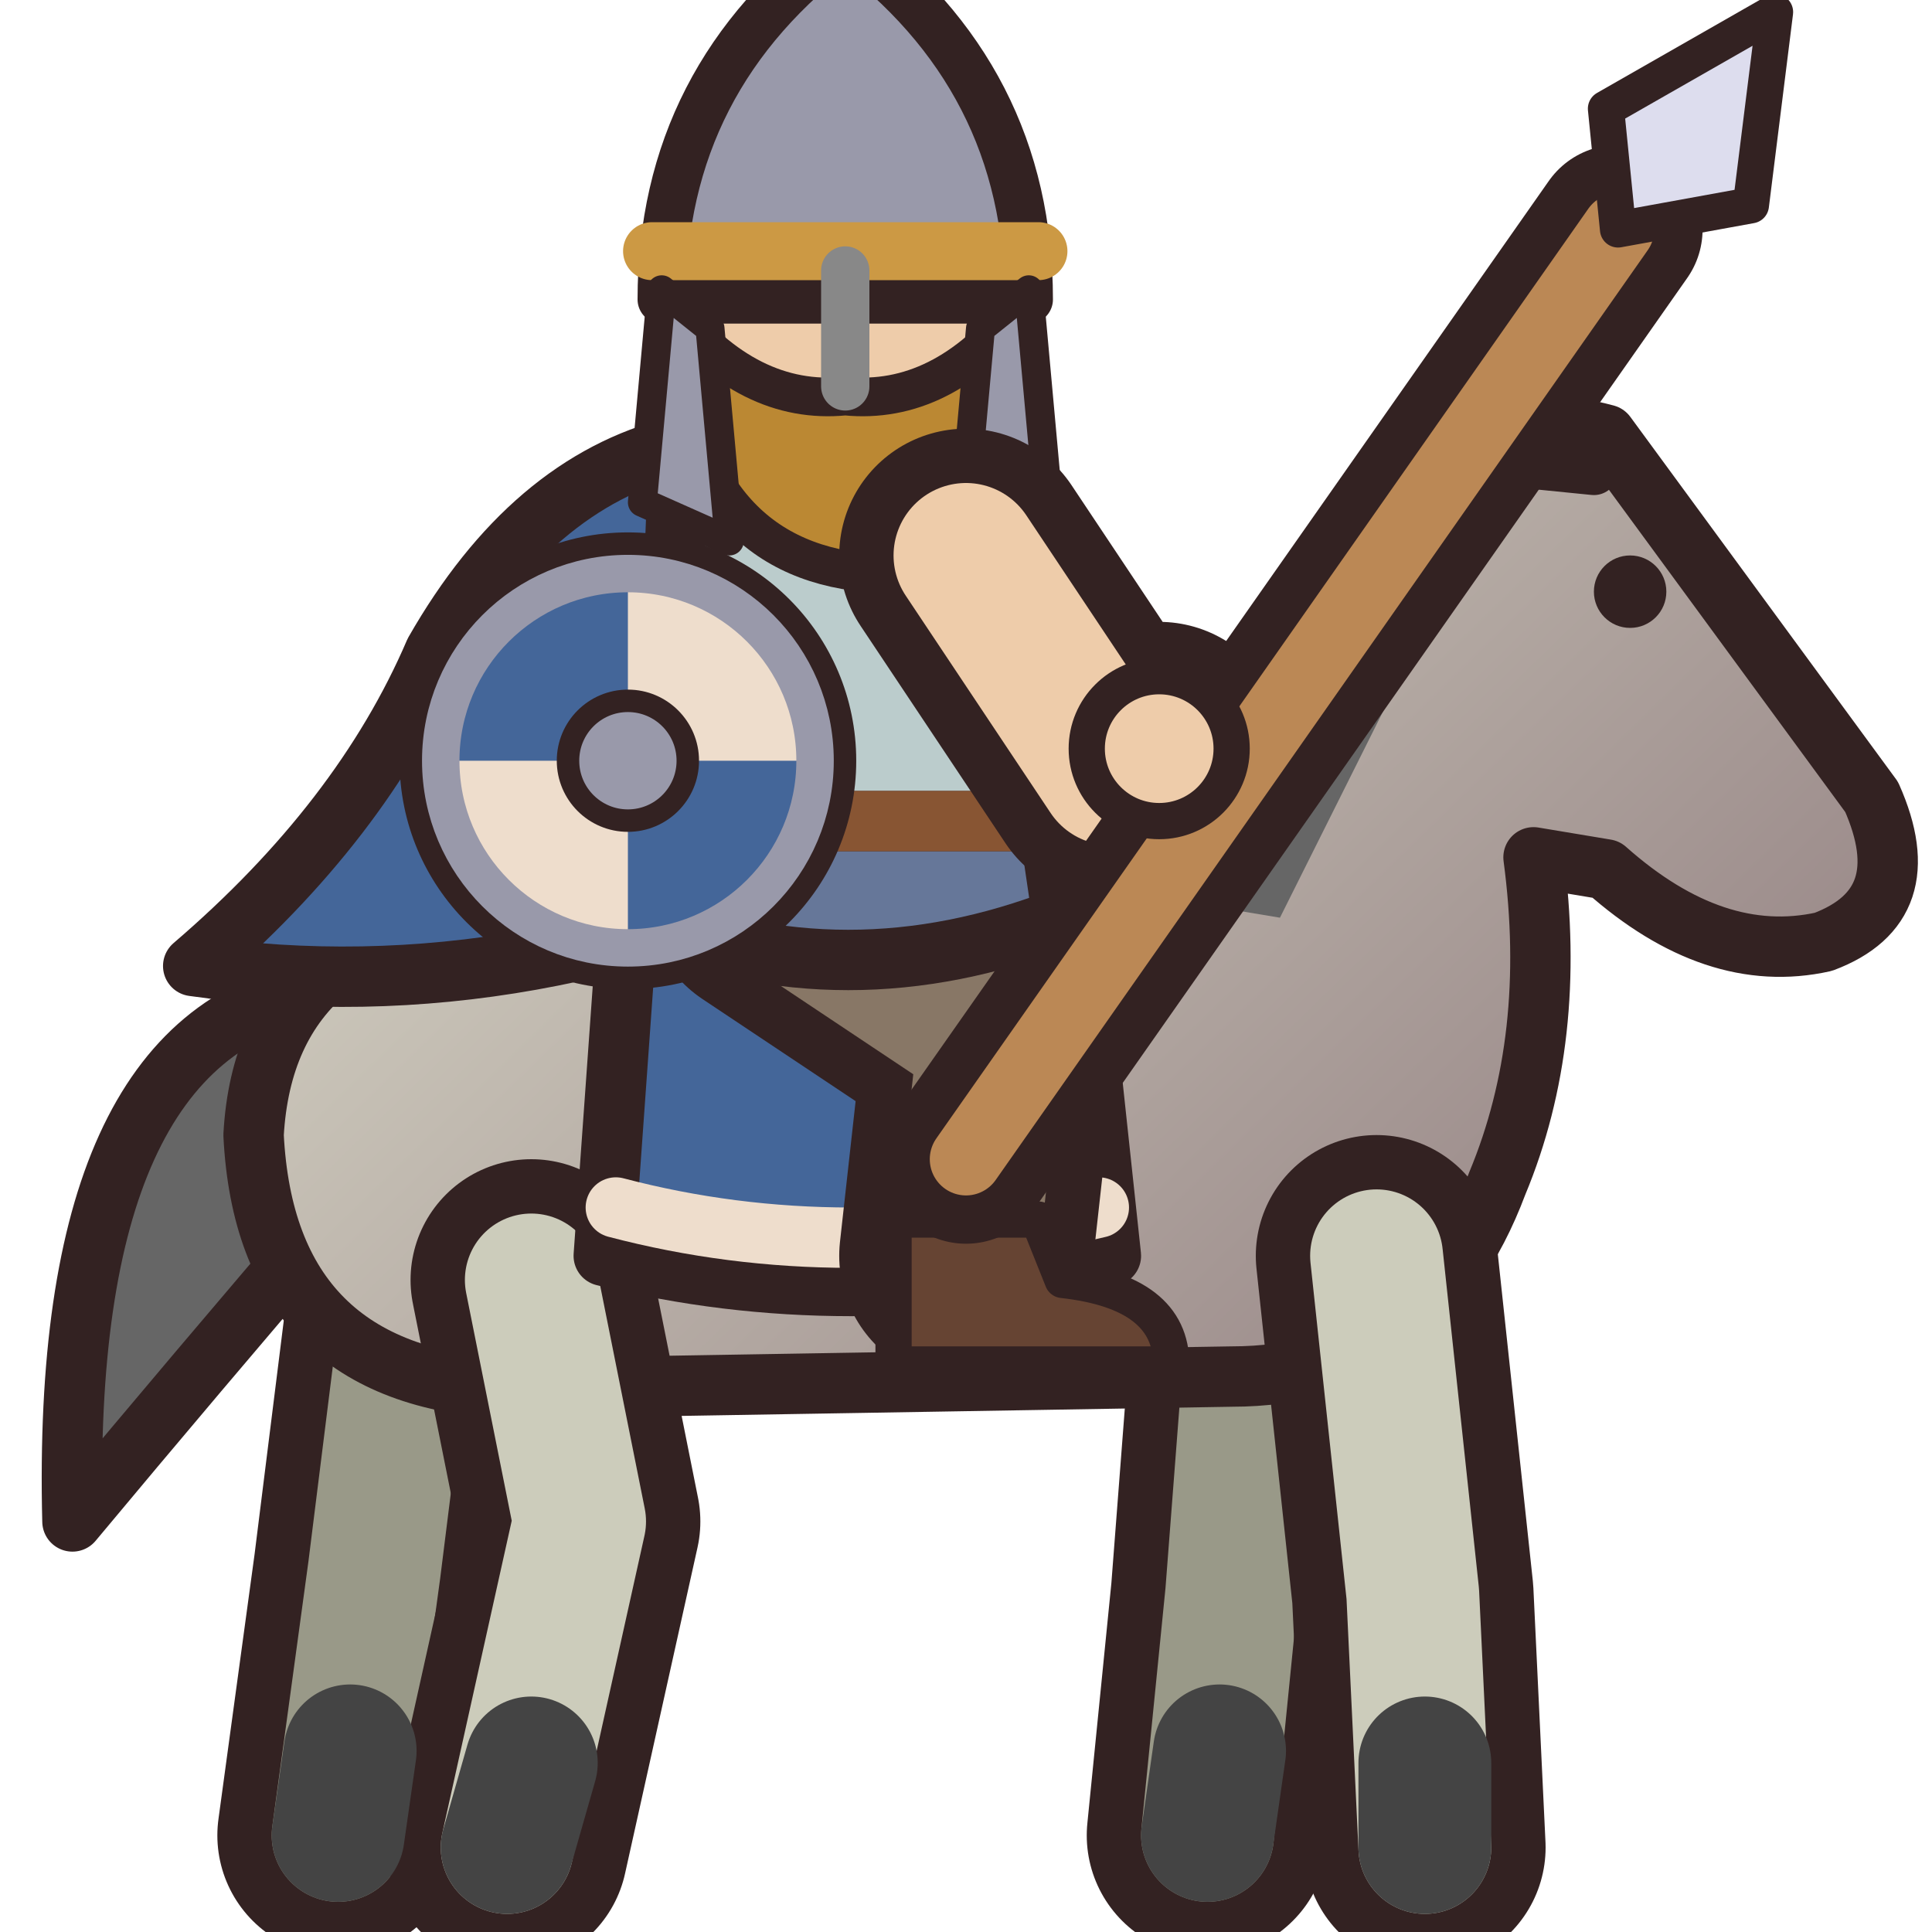
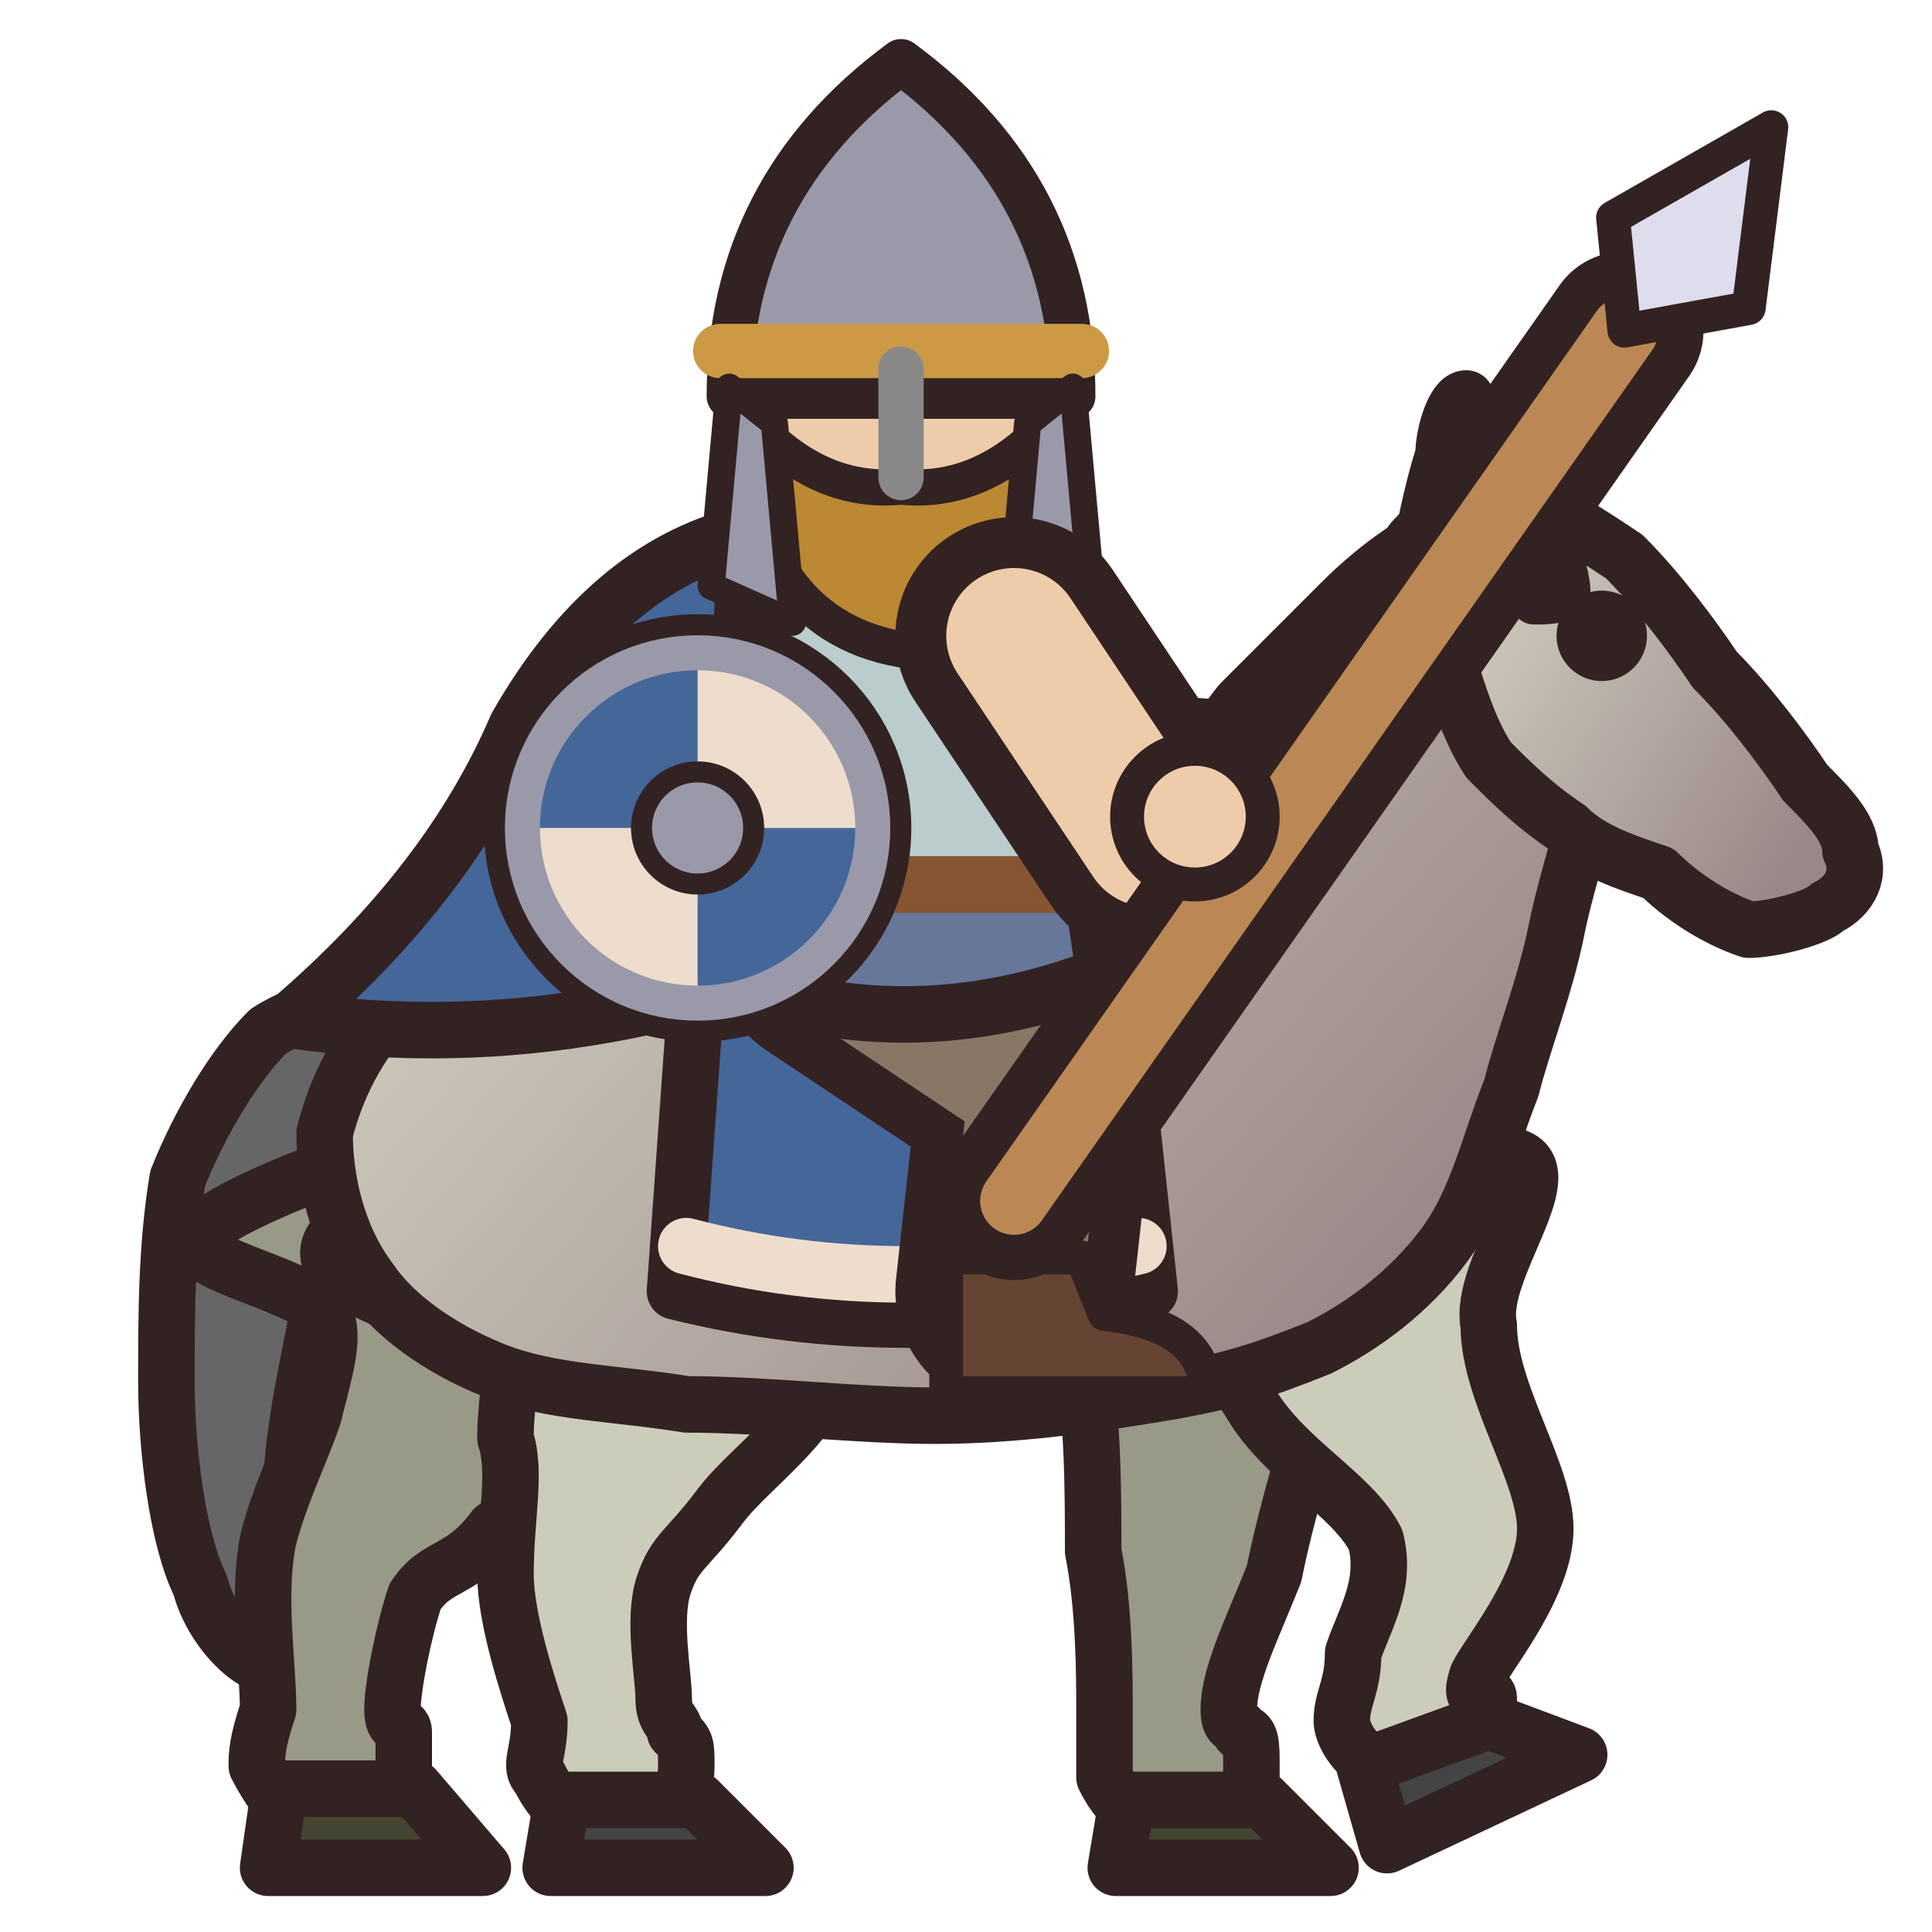
<svg xmlns="http://www.w3.org/2000/svg" viewBox="0 0 16 16">
  <defs>
    <linearGradient id="g0" y2=".6">
      <stop stop-color="#ddc" />
      <stop offset="1" stop-color="#988" />
    </linearGradient>
-     <path id="p0" d="M10.4,10.6l-.2,2.6-.2,2M3.4,10.6 3.1,13l-.3,2.2" />
-     <path id="p1" d="M4.4,10.6l.4,2-.6,2.7m7.2-4.9l.3,2.8 .1,2.1" />
-     <path id="p2" d="M6.4,7.4 8.2,8.6 8,10.4" />
-     <path id="p3" d="M8,4.6 9.2,6.4l.4-.2" />
+     <path id="p0" d="M6.4,7.4 8.2,8.6 8,10.4" />
+     <path id="p1" d="M8,4.6 9.2,6.4l.4-.2" />
  </defs>
-   <g stroke="#322" stroke-width=".5" stroke-linejoin="round" stroke-linecap="round">
-     <path d="M2.6,8.2q-2.1,.4-2,4.4 1-1.2 2.2-2.6Z" fill="#666" />
-     <use href="#p0" fill="none" stroke-width="2" />
-     <use href="#p0" fill="none" stroke="#998" stroke-width="1.1" />
-     <path d="M2.1,9.4q.1-1.8 2.3-1.9 2.6,.3 5-.2l1.9-3q.9-1 2-.7l2.2,3q.4,.9-.4,1.2-.9,.2-1.8-.6l-.6-.1q.2,1.5-.3,2.7-.6,1.6-2.2,1.6l-6,.1q-2-.1-2.1-2.1Z" fill="url(#g0)" />
-     <path d="M9.4,7.4l1.9-3.1q.6-.7 1.3-.8l-.8,1.7L10.6,7.6Z" fill="#666" stroke="none" />
-     <path d="M12.2,3.8l.3-1.3 .7,1.4Z" fill="#ccb" stroke-width=".4" />
-     <circle cx="13.5" cy="4.9" r=".3" fill="#322" stroke="none" />
-     <use href="#p1" fill="none" stroke-width="2" />
-     <use href="#p1" fill="none" stroke="#ccb" stroke-width="1.1" />
-     <path d="M10.1,14.5l-.1,.7m-7.1-.7l-.1,.7m1.6-.6l-.2,.7m7.6-.7l0,.7" fill="none" stroke="#444" stroke-width="1.1" />
+   <g transform="translate(0.91 0.96) scale(0.936)" stroke="#322" stroke-width=".5" stroke-linejoin="round" stroke-linecap="round">
+     <path d="M2.6,7.8c-.2-.1-.9,.1-1.2,.3-.3,.3-.6,.8-.8,1.3-.1,.6-.1,1.2-.1,1.8 0,.6 .1,1.4 .3,1.8 .1,.4 .5,.8 .7,.7 .1-.1 0-.9 .1-1.4 0-.5 .1-1 .2-1.5 .1-.5 .3-1.1 .5-1.5 .2-.4 .7-.5 .7-.8 .1-.2-.1-.7-.4-.7Z" fill="#666" />
+     <path d="M8.2,9.7c-.5,.2 .3,.8 .4,1.3 .1,.5 .1,1.2 .1,1.7 .1,.5 .1,1.1 .1,1.4 0,.4 0,.4 0,.6 .1,.2 .2,.3 .4,.4 .2,.1 .6,.3 .7,.3 .2-.1 .2-.6 .2-.8 0-.2 0-.3-.1-.3 0-.1-.1,0-.1-.2 0-.3 .2-.7 .4-1.2 .1-.5 .3-1.2 .5-1.8 .2-.5 .9-1.2 .5-1.4-.5-.2-2.7-.2-3.1,0Z" fill="#998" />
+     <path d="M9,14.9l1.2,0 .6,.6-1.9,0Z" fill="#443" />
+     <path d="M.9,9.8c-.6,.3 .8,.5 1,.8 .1,.2 0,.5-.1,.9-.1,.3-.3,.7-.4,1.1-.1,.5 0,1.1 0,1.5-.1,.3-.1,.4-.1,.5 .1,.2 .2,.3 .3,.5 .2,.1 .6,.3 .8,.3 .1-.1 .2-.6 .2-.8 0-.2 0-.2 0-.3 0-.1-.1,0-.1-.2 0-.2 .1-.7 .2-1 .2-.3 .4-.2 .7-.6 .4-.3 1.3-.8 1.5-1.4 .3-.7 .9-2.2 .2-2.5-.7-.2-3.7,.8-4.2,1.2Z" fill="#998" />
+     <path d="M1.5,14.8l1.2,0 .6,.7-1.9,0Z" fill="#443" />
+     <path d="M2,9.9c-.4,.5 1.1,.7 1.4,1 .2,.3 .1,.4 .1,.8 .1,.3 0,.7 0,1.2 0,.4 .2,1 .3,1.3 0,.3-.1,.4 0,.5 .1,.2 .2,.3 .4,.4 .1,.1 .5,.3 .7,.3 .1-.1 .2-.6 .2-.8 0-.2 0-.2-.1-.3 0-.1-.1-.1-.1-.3 0-.2-.1-.7 0-1 .1-.3 .2-.3 .5-.7 .3-.4 1-.8 1.1-1.6 .1-.7 .2-2.6-.6-2.7C5.2,7.8 2.5,9.4 2,9.9Z" fill="#ccb" />
+     <path d="M4,14.9l1.2,0 .6,.6-1.9,0Z" fill="#444" />
+     <path d="M9.3,9.7c-.3,.4 .5,1.2 .8,1.7 .3,.5 .9,.8 1.1,1.2 .1,.4-.1,.7-.2,1 0,.3-.1,.4-.1,.6 0,.1 .1,.3 .3,.4 .2,.1 .5,.4 .7,.3 .2,0 .2-.5 .3-.7 0-.2 0-.2 0-.2 0-.1-.2,.1-.1-.2 .1-.2 .6-.8 .6-1.3 0-.5-.5-1.2-.5-1.8-.1-.5 .7-1.4 .2-1.5-.5-.2-2.7,.1-3.1,.5Z" fill="#ccb" />
+     <path d="M11.1,14.6l1.1-.4 .8,.3-1.7,.8Z" fill="#444" />
+     <path d="M9,7c.4-.3 .6-.8 .9-1.1 .3-.4 .6-.8 .9-1.1 .3-.3 .5-.8 .9-.9 .3,0 .7,.3 1,.6 .2,.3 .4,.8 .4,1.3 0,.4-.2,.9-.3,1.4-.1,.5-.3,1-.4,1.4-.2,.5-.3,1-.6,1.4-.3,.4-.7,.7-1.1,.9-.5,.2-.8,.3-1.4,.4-.6,.1-1.3,.2-2,.2-.7,0-1.5-.1-2.2-.1-.6-.1-1.2-.1-1.7-.3-.5-.2-.9-.5-1.1-.8C2,9.9 1.9,9.4 1.9,9c.1-.4 .3-.8 .6-1.1 .3-.3 .7-.4 1.2-.5 .5,0 1.1,.2 1.7,.2 .6,.1 1.3,.2 1.9,.1C7.9,7.6 8.6,7.3 9,7Z" fill="url(#g0)" />
+     <path d="M11.5,3.8c.1-.2 .7-.4 1-.4 .3,.1 .6,.3 .9,.5 .3,.3 .6,.7 .8,1 .3,.3 .6,.7 .8,1 .2,.2 .4,.4 .4,.6 .1,.2 0,.4-.2,.5-.1,.1-.5,.2-.7,.2-.3-.1-.6-.3-.8-.5-.3-.1-.6-.2-.8-.4-.3-.2-.5-.4-.7-.6-.2-.3-.3-.7-.4-1-.1-.3-.4-.7-.3-.9Z" fill="url(#g0)" />
+     <path d="M11.6,3.9c0-.1 .1-.6 .2-.9 0-.2 .1-.5 .2-.5 0,0 .2,.4 .2,.6 .1,.2 .2,.5 .1,.6-.1,.1-.6,.3-.7,.2Z" fill="#a99" />
+     <path d="M12.1,3.7c-.1-.1 .2-.6 .3-.8 .1-.2 .2-.5 .3-.5 0,.1 .1,.5 .1,.7 0,.2 0,.6-.1,.7-.1,.1-.5,.1-.6-.1Z" fill="#ccb" />
+     <path d="M8.9,7.2c-.1-.2 .1-.7 .3-1 .2-.3 .5-.6 .8-1 .3-.3 .7-.7 .9-.9 .3-.3 .6-.5 .8-.6 .2-.1 .5,.1 .4,.2-.1,.2-.6,.6-.8,.8-.2,.2-.2,.5-.3,.6-.1,.1-.3-.1-.4,.1-.1,.1-.1,.4-.2,.6-.1,.1-.3-.1-.4,0-.1,.1 0,.5-.1,.6-.1,.1-.4,0-.4,.1-.1,.1 0,.4-.1,.5-.1,.1-.5,.1-.5,0Z" fill="#666" />
+     <path d="M12.2,3.6c0-.1 .4-.1 .5,0 .1,.1 .2,.5 .2,.6 0,.1-.2,.1-.3,.1 0-.1-.1-.2-.2-.4 0-.1-.3-.3-.2-.3Z" fill="#666" stroke-width=".4" />
+     <circle cx="13.2" cy="4.6" r=".4" fill="#322" stroke="none" />
    <path d="M5.2,7.6Q7,8 8.9,7.6l.3,2.8Q7,10.9 5,10.4Z" fill="#469" />
    <path d="M5.1,10q1.9,.5 4,0" fill="none" stroke="#edc" />
    <path d="M5.6,3.7l2-.1L7.2,7Q4.4,8.4 1.6,8 3,6.8 3.6,5.4q.8-1.4 2-1.7Z" fill="#469" />
-     <use href="#p2" fill="none" stroke-width="2.1" />
-     <use href="#p2" fill="none" stroke="#876" stroke-width="1.2" />
+     <use href="#p0" fill="none" stroke-width="2.1" />
+     <use href="#p0" fill="none" stroke="#876" stroke-width="1.2" />
    <path d="M7.4,10.1H8.6l.2,.5q.9,.1 .9,.7H7.4Z" fill="#643" stroke-width=".3" />
    <path d="M5.3,7.6l.4-3.4q1.3-.6 2.6,0l.5,3.4Q7,8.3 5.3,7.6Z" fill="#679" />
    <path d="M5.6,4.3q1.4-.6 2.8,0l.2,2.5H5.5Z" fill="#bcc" />
    <path d="M5.5,6.8H8.6" fill="none" stroke="#853" />
    <g transform="translate(7,2.4) scale(.8)">
      <ellipse rx="1.8" ry="1.9" fill="#eca" />
      <path d="M-1.8,.2Q-1.7,2.6 0,2.9 1.7,2.6 1.8,.2 1,1.2 0,1.1q-1,.1-1.8-.9Z" fill="#b83" stroke-width=".4" />
      <path d="M-1.9,.1Q-1.9-2.2 0-3.6 1.9-2.2 1.9,.1Z" fill="#99a" />
      <path d="M-2-.4H2" fill="none" stroke="#c94" stroke-width=".6" />
      <path d="M0-.2V1" fill="none" stroke="#888" />
      <path d="M-1.9,0l-.2,2.2 .9,.4L-1.4,.4ZM1.9,0l.2,2.2-.9,.4L1.4,.4Z" fill="#99a" stroke-width=".3" />
    </g>
-     <use href="#p3" fill="none" stroke-width="2.1" />
-     <use href="#p3" fill="none" stroke="#eca" stroke-width="1.2" />
+     <use href="#p1" fill="none" stroke-width="2.1" />
+     <use href="#p1" fill="none" stroke="#eca" stroke-width="1.2" />
    <path d="M8,9.6l5.4-7.7" fill="none" stroke-width="1.4" />
    <path d="M8,9.6l5.4-7.7" fill="none" stroke="#b85" stroke-width=".6" />
    <path d="M14.7,.1l-.2,1.6-1.1,.2-.1-1Z" fill="#dde" stroke-width=".3" />
    <circle cx="9.6" cy="6.2" r=".6" fill="#eca" stroke-width=".3" />
    <g transform="translate(5.2,6.3) scale(.62)">
      <circle r="2.8" fill="#469" />
      <path d="M0,0V-2.5A2.5,2.5 0 0 1 2.5,0ZM0,0V2.5A2.5,2.5 0 0 1-2.5,0Z" fill="#edc" stroke="none" />
      <circle r="2.5" fill="none" stroke="#99a" />
      <circle r=".8" fill="#99a" stroke-width=".3" />
    </g>
  </g>
</svg>
